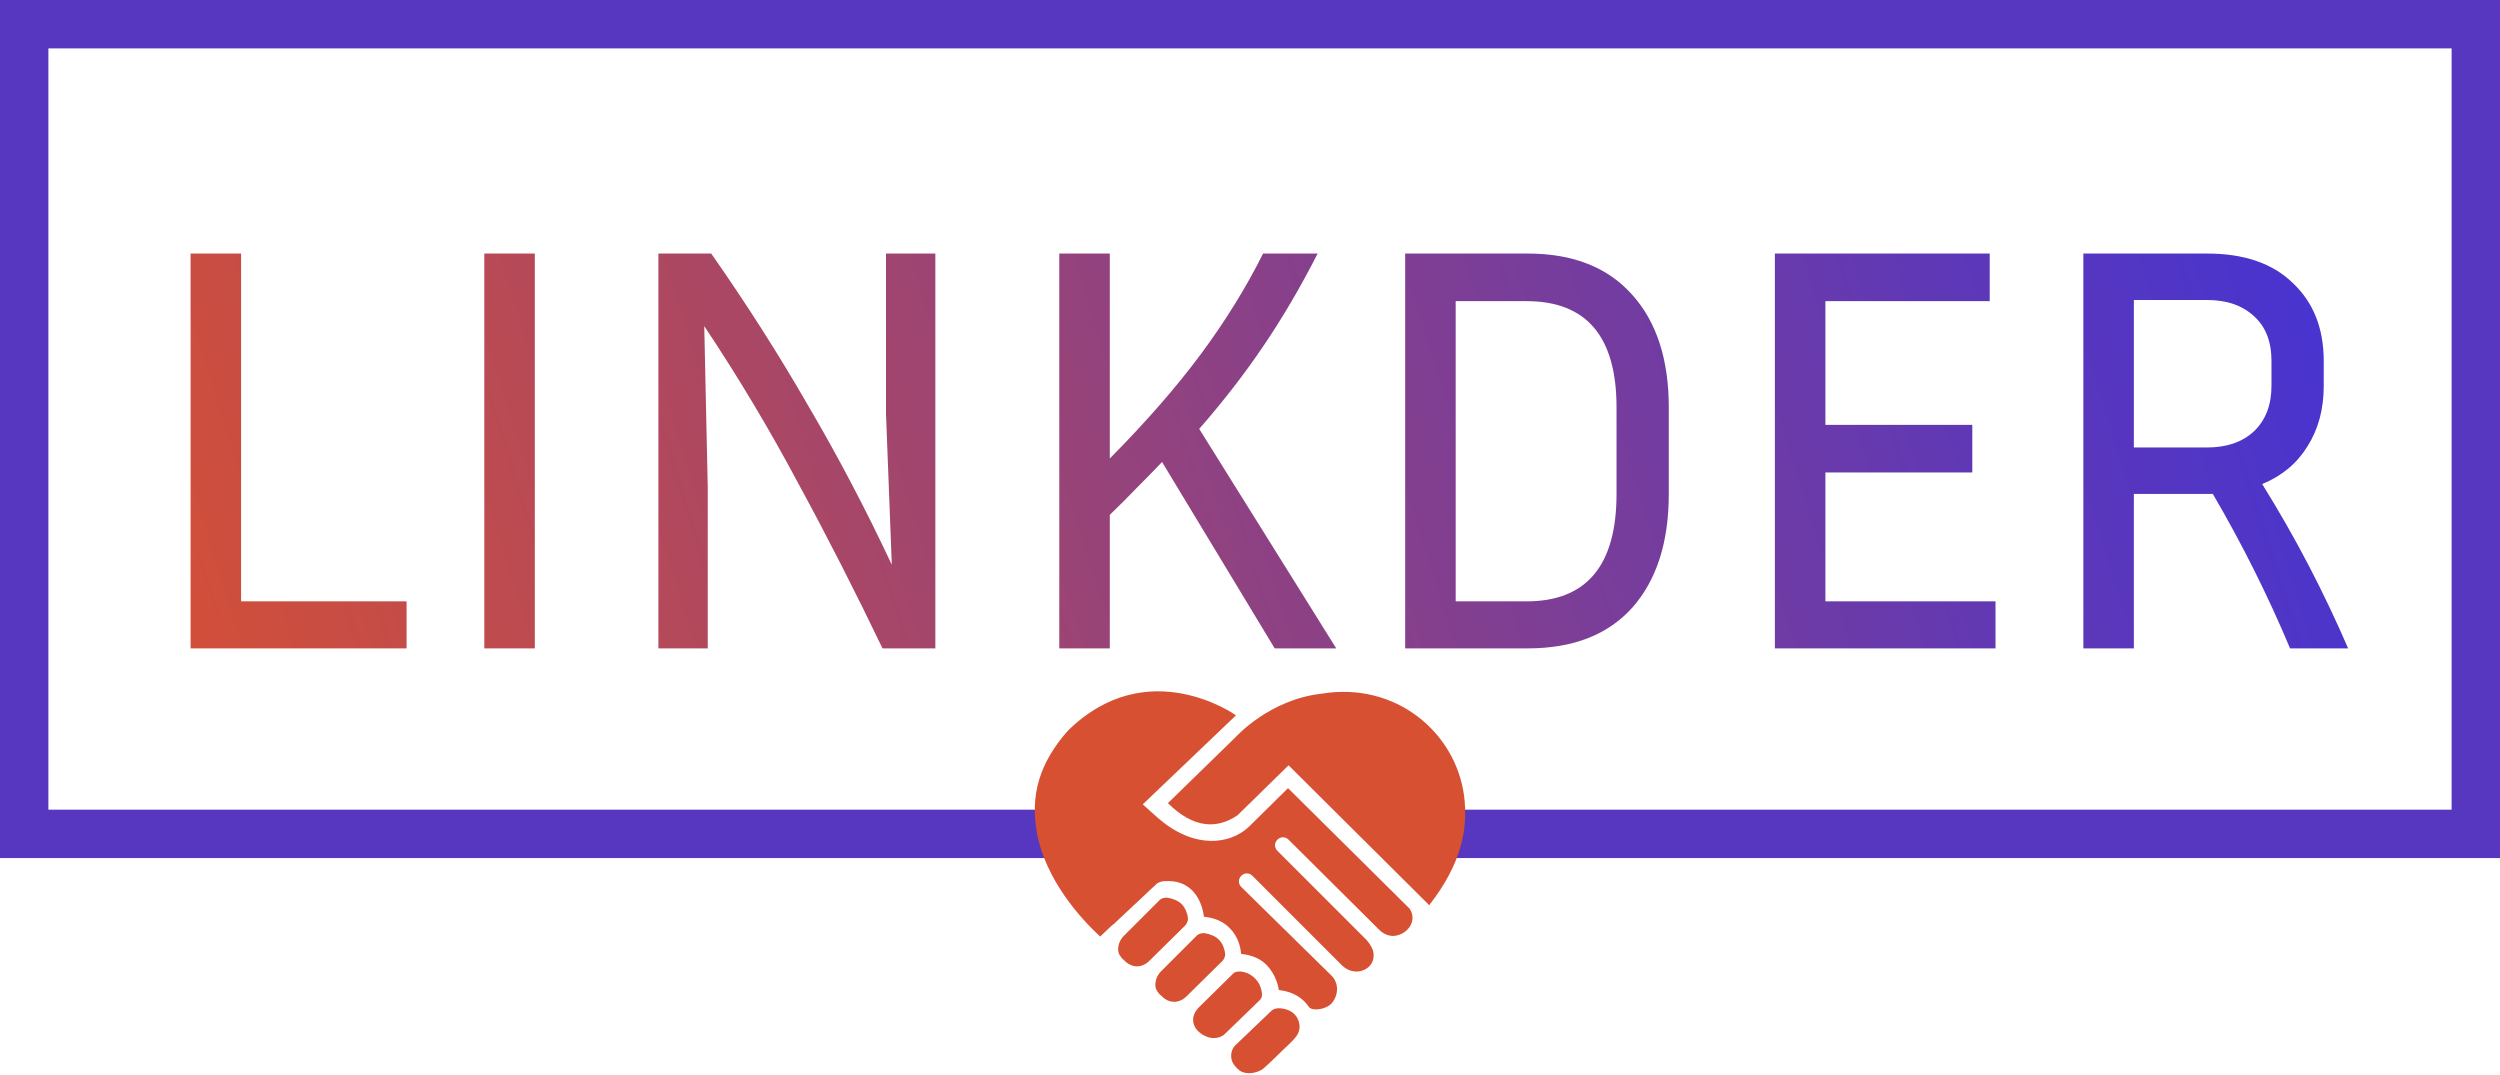
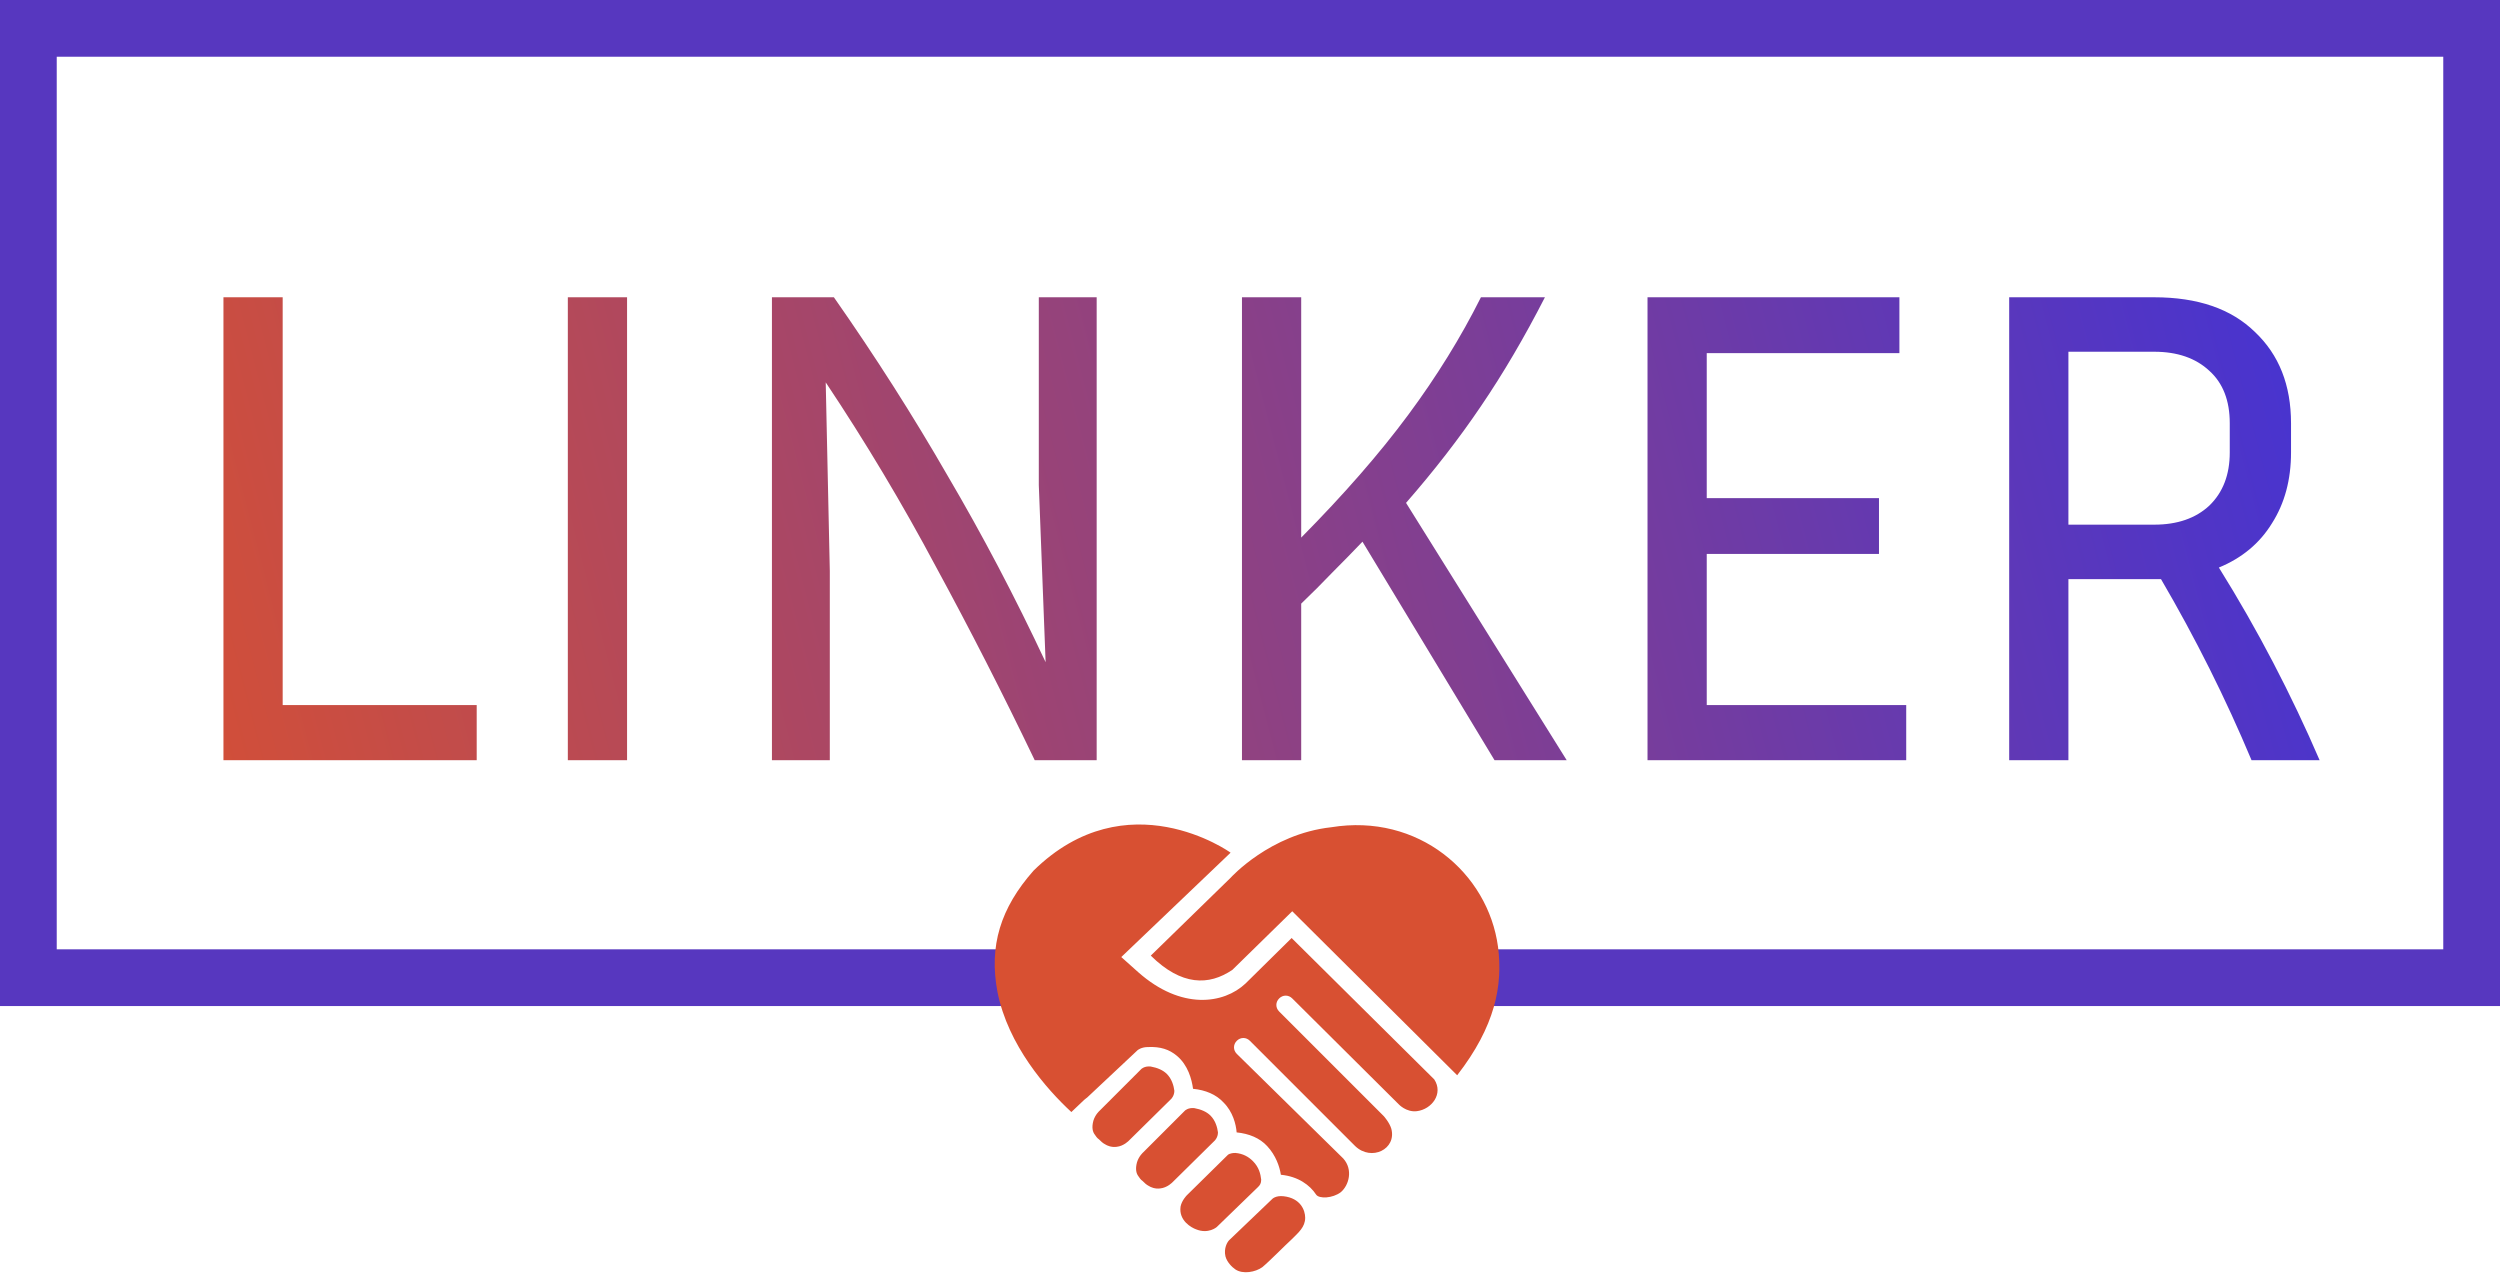
- <svg xmlns="http://www.w3.org/2000/svg" width="775" height="333" viewBox="0 0 775 333" fill="none">
-   <path d="M126.04 186.42V201H59.08V78.6H74.74V186.42H126.04ZM165.795 201H150.135V78.6H165.795V201ZM204.1 201V78.6H220.48C231.4 94.2 241.42 109.92 250.54 125.76C259.78 141.48 268.42 157.92 276.46 175.08L274.66 128.28V78.6H289.96V201H273.58C265.18 183.48 256.48 166.44 247.48 149.88C238.6 133.2 228.88 116.94 218.32 101.1L219.4 150.96V201H204.1ZM395.157 201L360.237 143.22C357.717 145.86 355.077 148.56 352.317 151.32C349.677 154.08 346.917 156.84 344.037 159.6V201H328.377V78.6H344.037V142.14C355.317 130.74 364.737 119.94 372.297 109.74C379.857 99.54 386.277 89.16 391.557 78.6H408.477C403.077 89.16 397.437 98.76 391.557 107.4C385.797 115.92 379.197 124.44 371.757 132.96L414.237 201H395.157ZM435.603 201V78.6H473.583C487.623 78.6 498.423 82.86 505.983 91.38C513.543 99.78 517.323 111.42 517.323 126.3V153.12C517.323 168.12 513.543 179.88 505.983 188.4C498.423 196.8 487.623 201 473.583 201H435.603ZM473.223 93.36H451.263V186.42H473.223C491.823 186.42 501.123 175.32 501.123 153.12V126.3C501.123 104.34 491.823 93.36 473.223 93.36ZM618.613 186.42V201H550.213V78.6H616.813V93.36H565.873V131.7H611.413V146.46H565.873V186.42H618.613ZM661.498 153.12V201H645.838V78.6H684.178C695.698 78.6 704.578 81.66 710.818 87.78C717.178 93.78 720.358 101.82 720.358 111.9V119.64C720.358 126.84 718.678 133.08 715.318 138.36C712.078 143.64 707.398 147.54 701.278 150.06C706.438 158.34 711.238 166.74 715.678 175.26C720.118 183.78 724.198 192.36 727.918 201H709.918C703.078 184.68 695.098 168.72 685.978 153.12H661.498ZM684.178 93H661.498V138.72H684.178C690.298 138.72 695.158 137.04 698.758 133.68C702.358 130.2 704.158 125.52 704.158 119.64V111.9C704.158 105.9 702.358 101.28 698.758 98.04C695.158 94.68 690.298 93 684.178 93Z" fill="url(#paint0_linear_1_6)" />
-   <path fill-rule="evenodd" clip-rule="evenodd" d="M15 15H760V251H447V266H760H775V251V15V0H760H15H0V15V251V266H15H334V251H15V15Z" fill="#5737BF" />
-   <path d="M379.812 295.715C379.647 294.4 379.154 292.589 377.836 291.271C376.848 290.284 375.365 289.624 373.555 289.296C371.908 289.131 371.084 289.955 371.084 289.955L360.051 300.988C360.051 300.988 358.899 301.977 358.404 303.622C357.91 305.433 358.239 306.588 358.733 307.244C359.062 307.739 359.392 308.235 359.886 308.562C360.381 309.058 360.875 309.55 361.533 309.88C362.028 310.21 363.18 310.704 364.497 310.537C366.443 310.356 367.822 308.868 367.822 308.868L378.99 297.854C378.988 297.859 379.812 297.035 379.812 295.715ZM368.283 284.716C368.118 283.396 367.623 281.59 366.307 280.271C365.318 279.28 363.836 278.623 362.025 278.297C360.378 278.13 359.554 278.952 359.554 278.952L348.521 289.985C348.521 289.985 347.368 290.975 346.874 292.621C346.379 294.434 346.708 295.586 347.203 296.243C347.534 296.739 347.863 297.235 348.356 297.561C348.85 298.057 349.345 298.552 350.003 298.881C350.497 299.208 351.65 299.703 352.967 299.536C354.913 299.358 356.292 297.864 356.292 297.864L367.459 286.853C367.459 286.853 368.283 286.032 368.283 284.716ZM453.861 246.66C451.226 227.061 432.73 211.272 409.743 215.037C393.549 216.827 383.156 228.398 383.156 228.398L362.051 248.978C370.148 256.973 377.417 256.973 383.644 252.723L399.454 237.243L443.06 280.608C453.111 267.677 455.179 256.87 453.861 246.66ZM399.29 244.325L387.101 256.346C381.337 261.781 370.12 263.428 358.757 253.383L354.25 249.353L383.148 221.763C382.985 221.597 355.739 202.283 331.057 226.503C322.328 236.384 319.212 246.408 321.516 258.595C324.31 272.687 334.465 284.243 341.052 290.334L344.403 287.15C344.732 286.823 345.061 286.657 345.227 286.495L358.567 273.976C358.567 273.976 359.496 273.175 361.201 273.152C364.659 272.987 366.965 273.81 368.941 275.459C371.905 277.93 372.894 281.719 373.223 284.189C376.516 284.519 379.316 285.67 381.292 287.811C383.763 290.281 384.585 293.577 384.751 295.715C388.044 296.046 390.844 297.196 392.821 299.339C395.124 301.81 396.114 304.774 396.443 306.917C401.047 307.366 404.115 309.65 405.763 312.157C406.534 313.329 410.155 313.165 412.299 311.519C414.441 309.706 415.592 305.59 412.955 302.628L384.794 274.957C383.805 273.967 383.805 272.486 384.794 271.498C385.783 270.507 387.265 270.507 388.254 271.498L416.085 299.329C420.368 303.447 427.117 300.152 425.639 294.718C425.143 293.071 423.663 291.425 423.663 291.425L395.994 263.755C395.002 262.766 395.002 261.284 395.994 260.296C396.981 259.306 398.465 259.306 399.452 260.296L427.616 288.293C427.616 288.293 429.59 290.437 432.389 290.107C436.343 289.612 439.472 285.496 437.003 281.706L399.29 244.325ZM397.195 312.601C395.027 312.348 394.144 313.34 394.144 313.34L382.78 324.209C382.286 324.704 381.298 326.351 381.793 328.49C382.161 329.924 383.44 331.291 384.427 331.951C386.404 333.269 389.721 332.672 391.529 331.359C393.345 329.879 397.656 325.477 399.301 323.99C401.114 322.176 402.874 320.753 402.874 318.28C402.868 316.279 401.637 313.117 397.195 312.601ZM391.244 308.212C391.076 306.731 390.681 304.94 389.035 303.293C387.881 302.139 386.398 301.315 384.42 301.15C382.938 301.15 382.444 301.646 382.444 301.646L371.575 312.351C371.575 312.351 370.256 313.666 369.927 315.314C369.373 319.076 372.885 320.935 374.008 321.337C377.264 322.675 379.478 320.75 379.478 320.75L390.352 310.211C390.907 309.686 391.244 309.203 391.244 308.212Z" fill="#D85032" />
+ <svg xmlns="http://www.w3.org/2000/svg" width="661" height="337" viewBox="0 0 661 337" fill="none">
+   <path d="M126.04 186.42V201H59.08V78.6H74.74V186.42H126.04ZM165.795 201H150.135V78.6H165.795V201ZM204.1 201V78.6H220.48C231.4 94.2 241.42 109.92 250.54 125.76C259.78 141.48 268.42 157.92 276.46 175.08L274.66 128.28V78.6H289.96V201H273.58C265.18 183.48 256.48 166.44 247.48 149.88C238.6 133.2 228.88 116.94 218.32 101.1L219.4 150.96V201H204.1ZM395.157 201L360.237 143.22C357.717 145.86 355.077 148.56 352.317 151.32C349.677 154.08 346.917 156.84 344.037 159.6V201H328.377V78.6H344.037V142.14C355.317 130.74 364.737 119.94 372.297 109.74C379.857 99.54 386.277 89.16 391.557 78.6H408.477C403.077 89.16 397.437 98.76 391.557 107.4C385.797 115.92 379.197 124.44 371.757 132.96L414.237 201H395.157ZM504.003 186.42V201H435.603V78.6H502.203V93.36H451.263V131.7H496.803V146.46H451.263V186.42H504.003ZM546.888 153.12V201H531.228V78.6H569.568C581.088 78.6 589.968 81.66 596.208 87.78C602.568 93.78 605.748 101.82 605.748 111.9V119.64C605.748 126.84 604.068 133.08 600.708 138.36C597.468 143.64 592.788 147.54 586.668 150.06C591.828 158.34 596.628 166.74 601.068 175.26C605.508 183.78 609.588 192.36 613.308 201H595.308C588.468 184.68 580.488 168.72 571.368 153.12H546.888ZM569.568 93H546.888V138.72H569.568C575.688 138.72 580.548 137.04 584.148 133.68C587.748 130.2 589.548 125.52 589.548 119.64V111.9C589.548 105.9 587.748 101.28 584.148 98.04C580.548 94.68 575.688 93 569.568 93Z" fill="url(#paint0_linear_1_6)" />
+   <path fill-rule="evenodd" clip-rule="evenodd" d="M15 15H646V251H381.248V266H646H661V251V15V0H646H15H0V15V251V266H15H284.87V251H15V15Z" fill="#5737BF" />
+   <path d="M322.029 299.405C321.863 298.09 321.37 296.279 320.052 294.961C319.065 293.973 317.581 293.314 315.772 292.986C314.125 292.821 313.301 293.644 313.301 293.644L302.268 304.677C302.268 304.677 301.115 305.666 300.621 307.312C300.126 309.123 300.455 310.277 300.95 310.934C301.279 311.428 301.608 311.924 302.103 312.252C302.597 312.748 303.092 313.24 303.75 313.57C304.244 313.899 305.397 314.394 306.714 314.227C308.66 314.046 310.038 312.558 310.038 312.558L321.206 301.544C321.205 301.548 322.029 300.725 322.029 299.405ZM310.5 288.405C310.334 287.086 309.84 285.279 308.523 283.961C307.534 282.969 306.052 282.312 304.241 281.986C302.594 281.819 301.771 282.642 301.771 282.642L290.738 293.675C290.738 293.675 289.585 294.665 289.09 296.311C288.596 298.123 288.925 299.276 289.419 299.933C289.75 300.429 290.079 300.925 290.572 301.251C291.067 301.747 291.561 302.241 292.219 302.57C292.714 302.898 293.867 303.393 295.183 303.226C297.129 303.047 298.508 301.554 298.508 301.554L309.676 290.543C309.676 290.543 310.5 289.722 310.5 288.405ZM396.077 250.35C393.442 230.75 374.946 214.961 351.959 218.727C335.766 220.516 325.372 232.087 325.372 232.087L304.267 252.667C312.364 260.663 319.633 260.663 325.861 256.413L341.67 240.932L385.276 284.298C395.327 271.366 397.395 260.56 396.077 250.35ZM341.506 248.014L329.318 260.036C323.554 265.471 312.337 267.118 300.973 257.072L296.466 253.043L325.365 225.452C325.201 225.287 297.956 205.973 273.274 230.192C264.545 240.074 261.429 250.098 263.733 262.285C266.527 276.376 276.681 287.933 283.269 294.024L286.62 290.84C286.949 290.512 287.278 290.347 287.443 290.185L300.783 277.665C300.783 277.665 301.713 276.865 303.418 276.842C306.876 276.676 309.182 277.5 311.158 279.149C314.122 281.619 315.111 285.408 315.44 287.879C318.733 288.208 321.533 289.359 323.509 291.501C325.98 293.97 326.802 297.266 326.967 299.405C330.26 299.736 333.06 300.886 335.038 303.029C337.341 305.499 338.331 308.463 338.66 310.606C343.264 311.056 346.332 313.34 347.979 315.847C348.751 317.018 352.371 316.854 354.516 315.209C356.657 313.396 357.809 309.28 355.171 306.317L327.011 278.647C326.022 277.657 326.022 276.176 327.011 275.187C328 274.197 329.482 274.197 330.47 275.187L358.302 303.018C362.585 307.136 369.333 303.842 367.856 298.407C367.36 296.76 365.879 295.115 365.879 295.115L338.211 267.444C337.219 266.455 337.219 264.973 338.211 263.986C339.198 262.996 340.681 262.996 341.669 263.986L369.832 291.983C369.832 291.983 371.807 294.127 374.606 293.796C378.56 293.302 381.689 289.185 379.219 285.395L341.506 248.014ZM339.411 316.29C337.243 316.038 336.36 317.03 336.36 317.03L324.997 327.899C324.502 328.393 323.515 330.041 324.009 332.179C324.378 333.613 325.656 334.981 326.644 335.641C328.62 336.959 331.938 336.361 333.746 335.049C335.561 333.569 339.872 329.166 341.518 327.68C343.33 325.866 345.091 324.442 345.091 321.97C345.085 319.969 343.854 316.807 339.411 316.29ZM333.46 311.901C333.292 310.421 332.898 308.63 331.252 306.983C330.098 305.829 328.614 305.005 326.637 304.84C325.155 304.84 324.66 305.336 324.66 305.336L313.791 316.041C313.791 316.041 312.473 317.356 312.144 319.003C311.59 322.766 315.102 324.625 316.224 325.027C319.481 326.365 321.695 324.439 321.695 324.439L332.569 313.901C333.124 313.376 333.46 312.893 333.46 311.901Z" fill="#D85032" />
  <defs>
-     <linearGradient id="paint0_linear_1_6" x1="735" y1="25" x2="40" y2="241" gradientUnits="userSpaceOnUse">
+     <linearGradient id="paint0_linear_1_6" x1="621" y1="25" x2="24.168" y2="180.064" gradientUnits="userSpaceOnUse">
      <stop stop-color="#4032D8" />
      <stop offset="1" stop-color="#D85032" />
    </linearGradient>
  </defs>
</svg>
